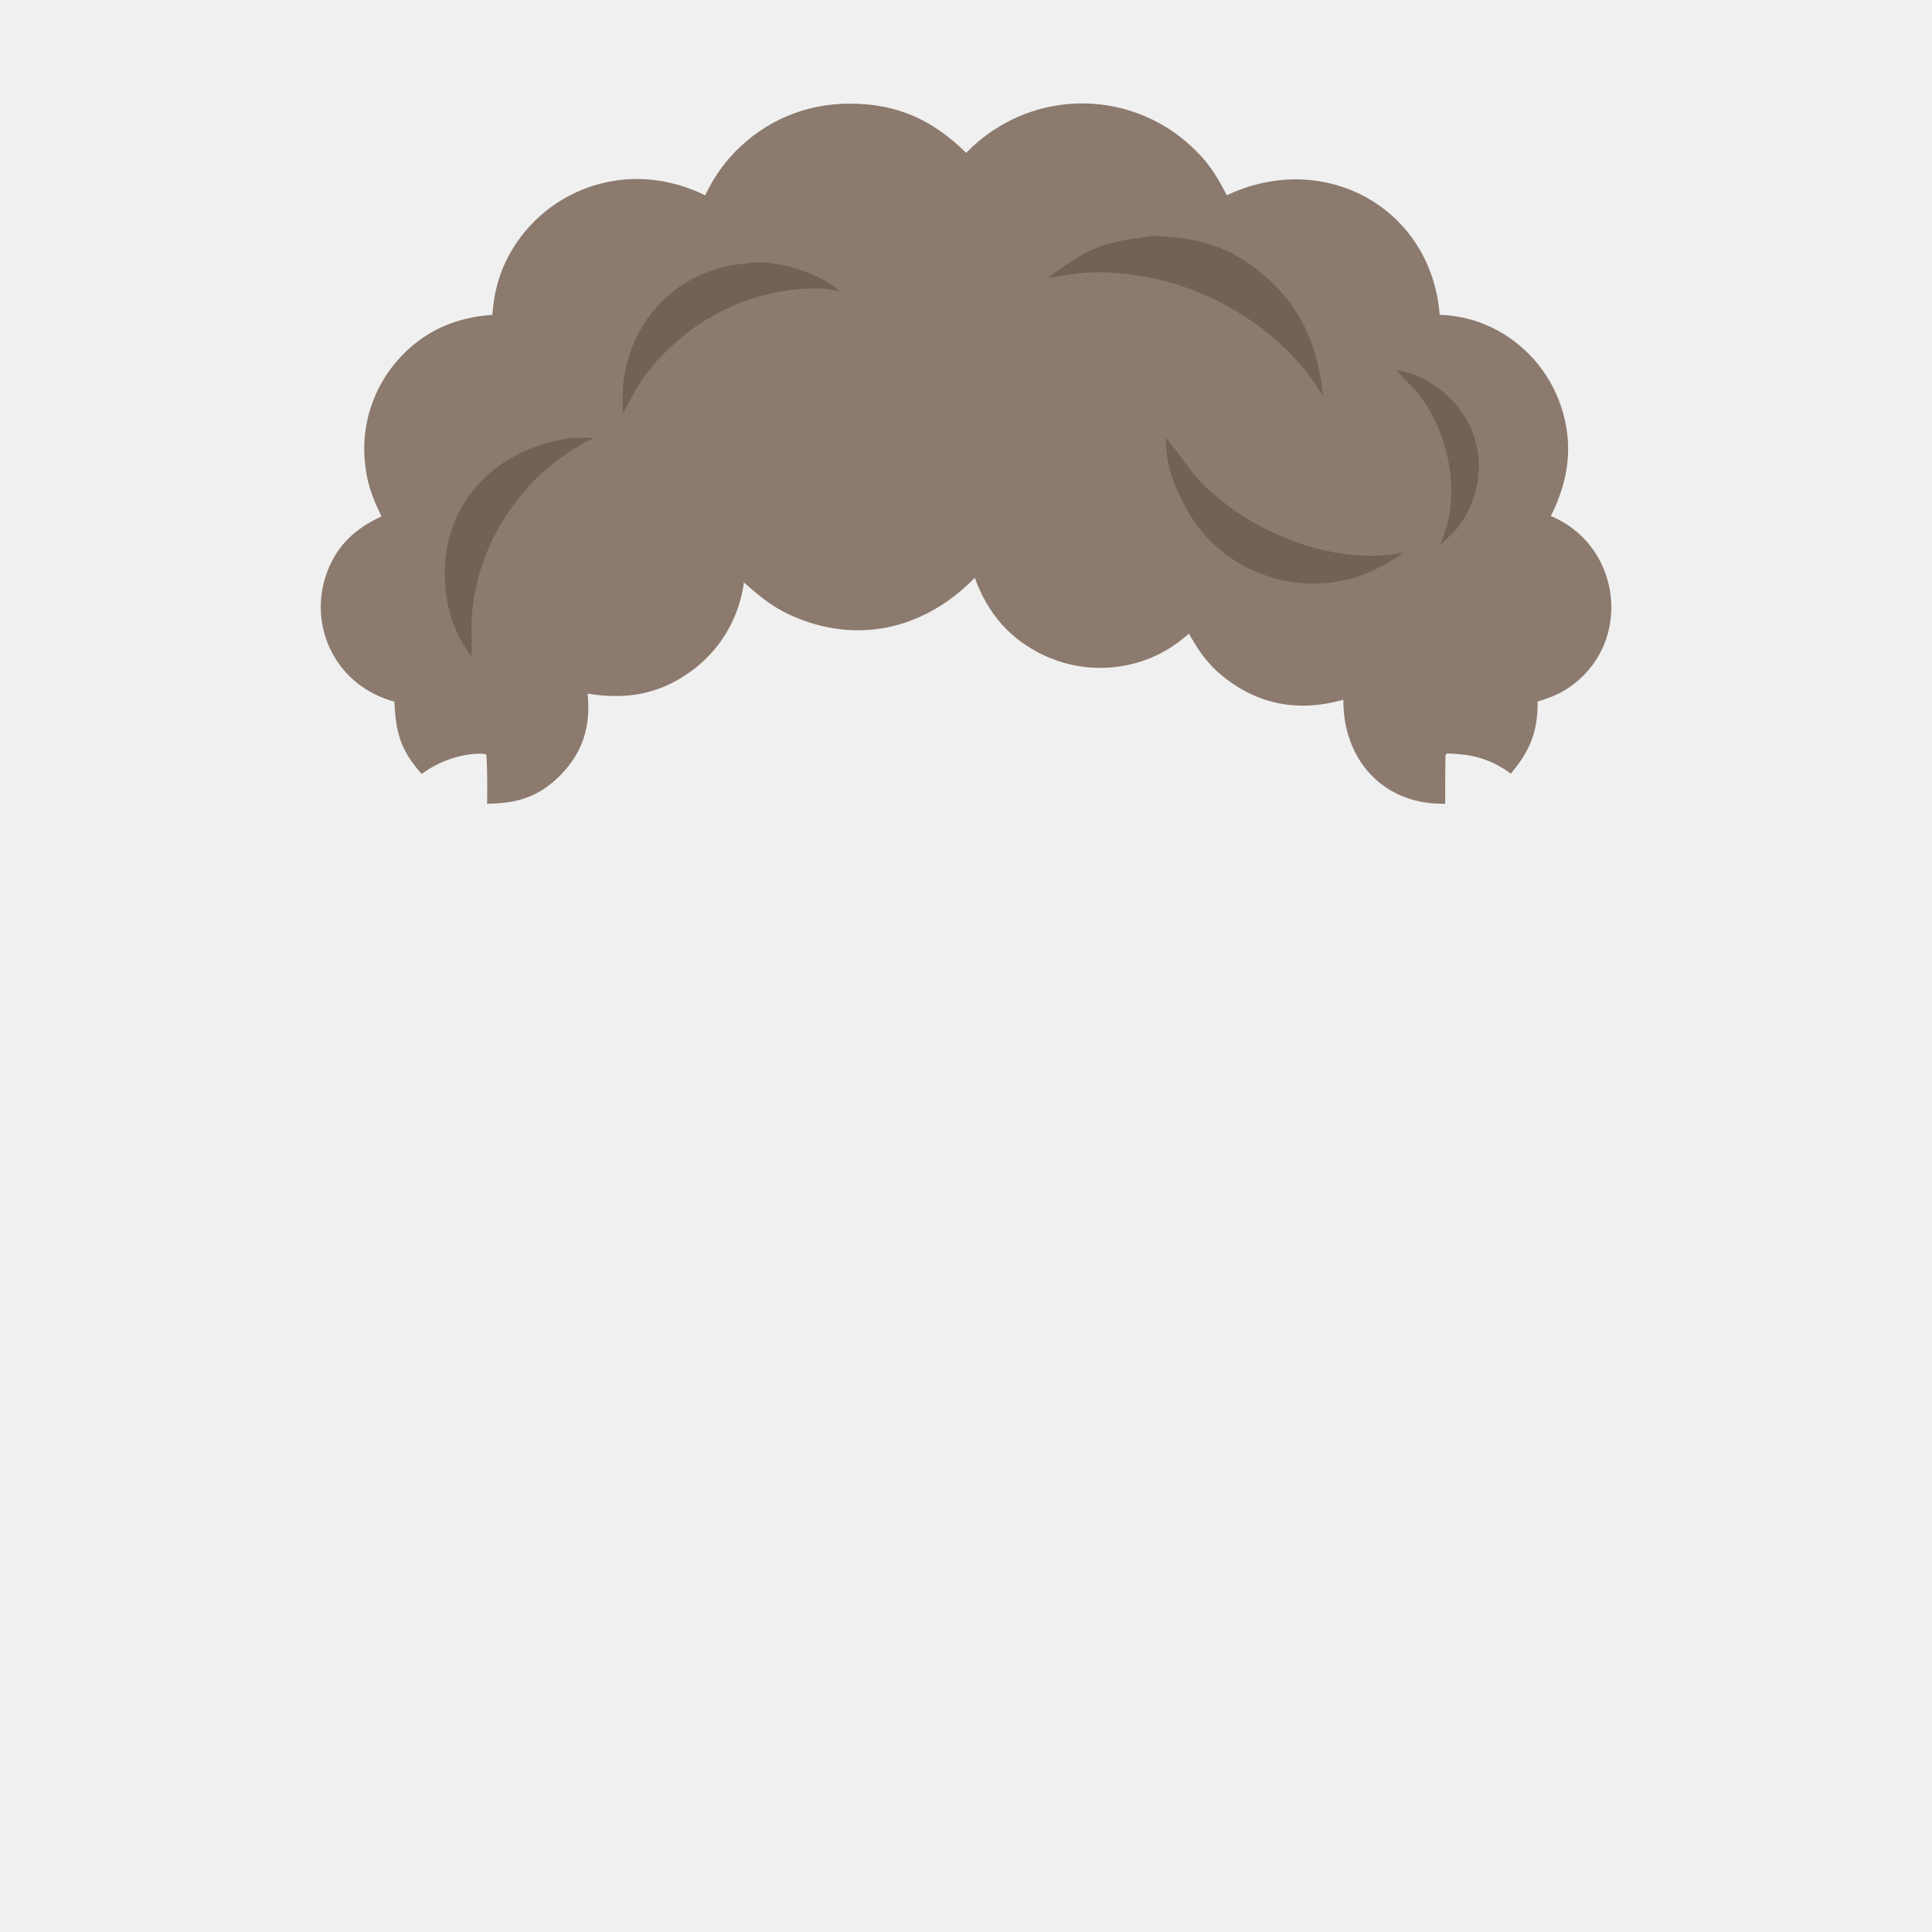
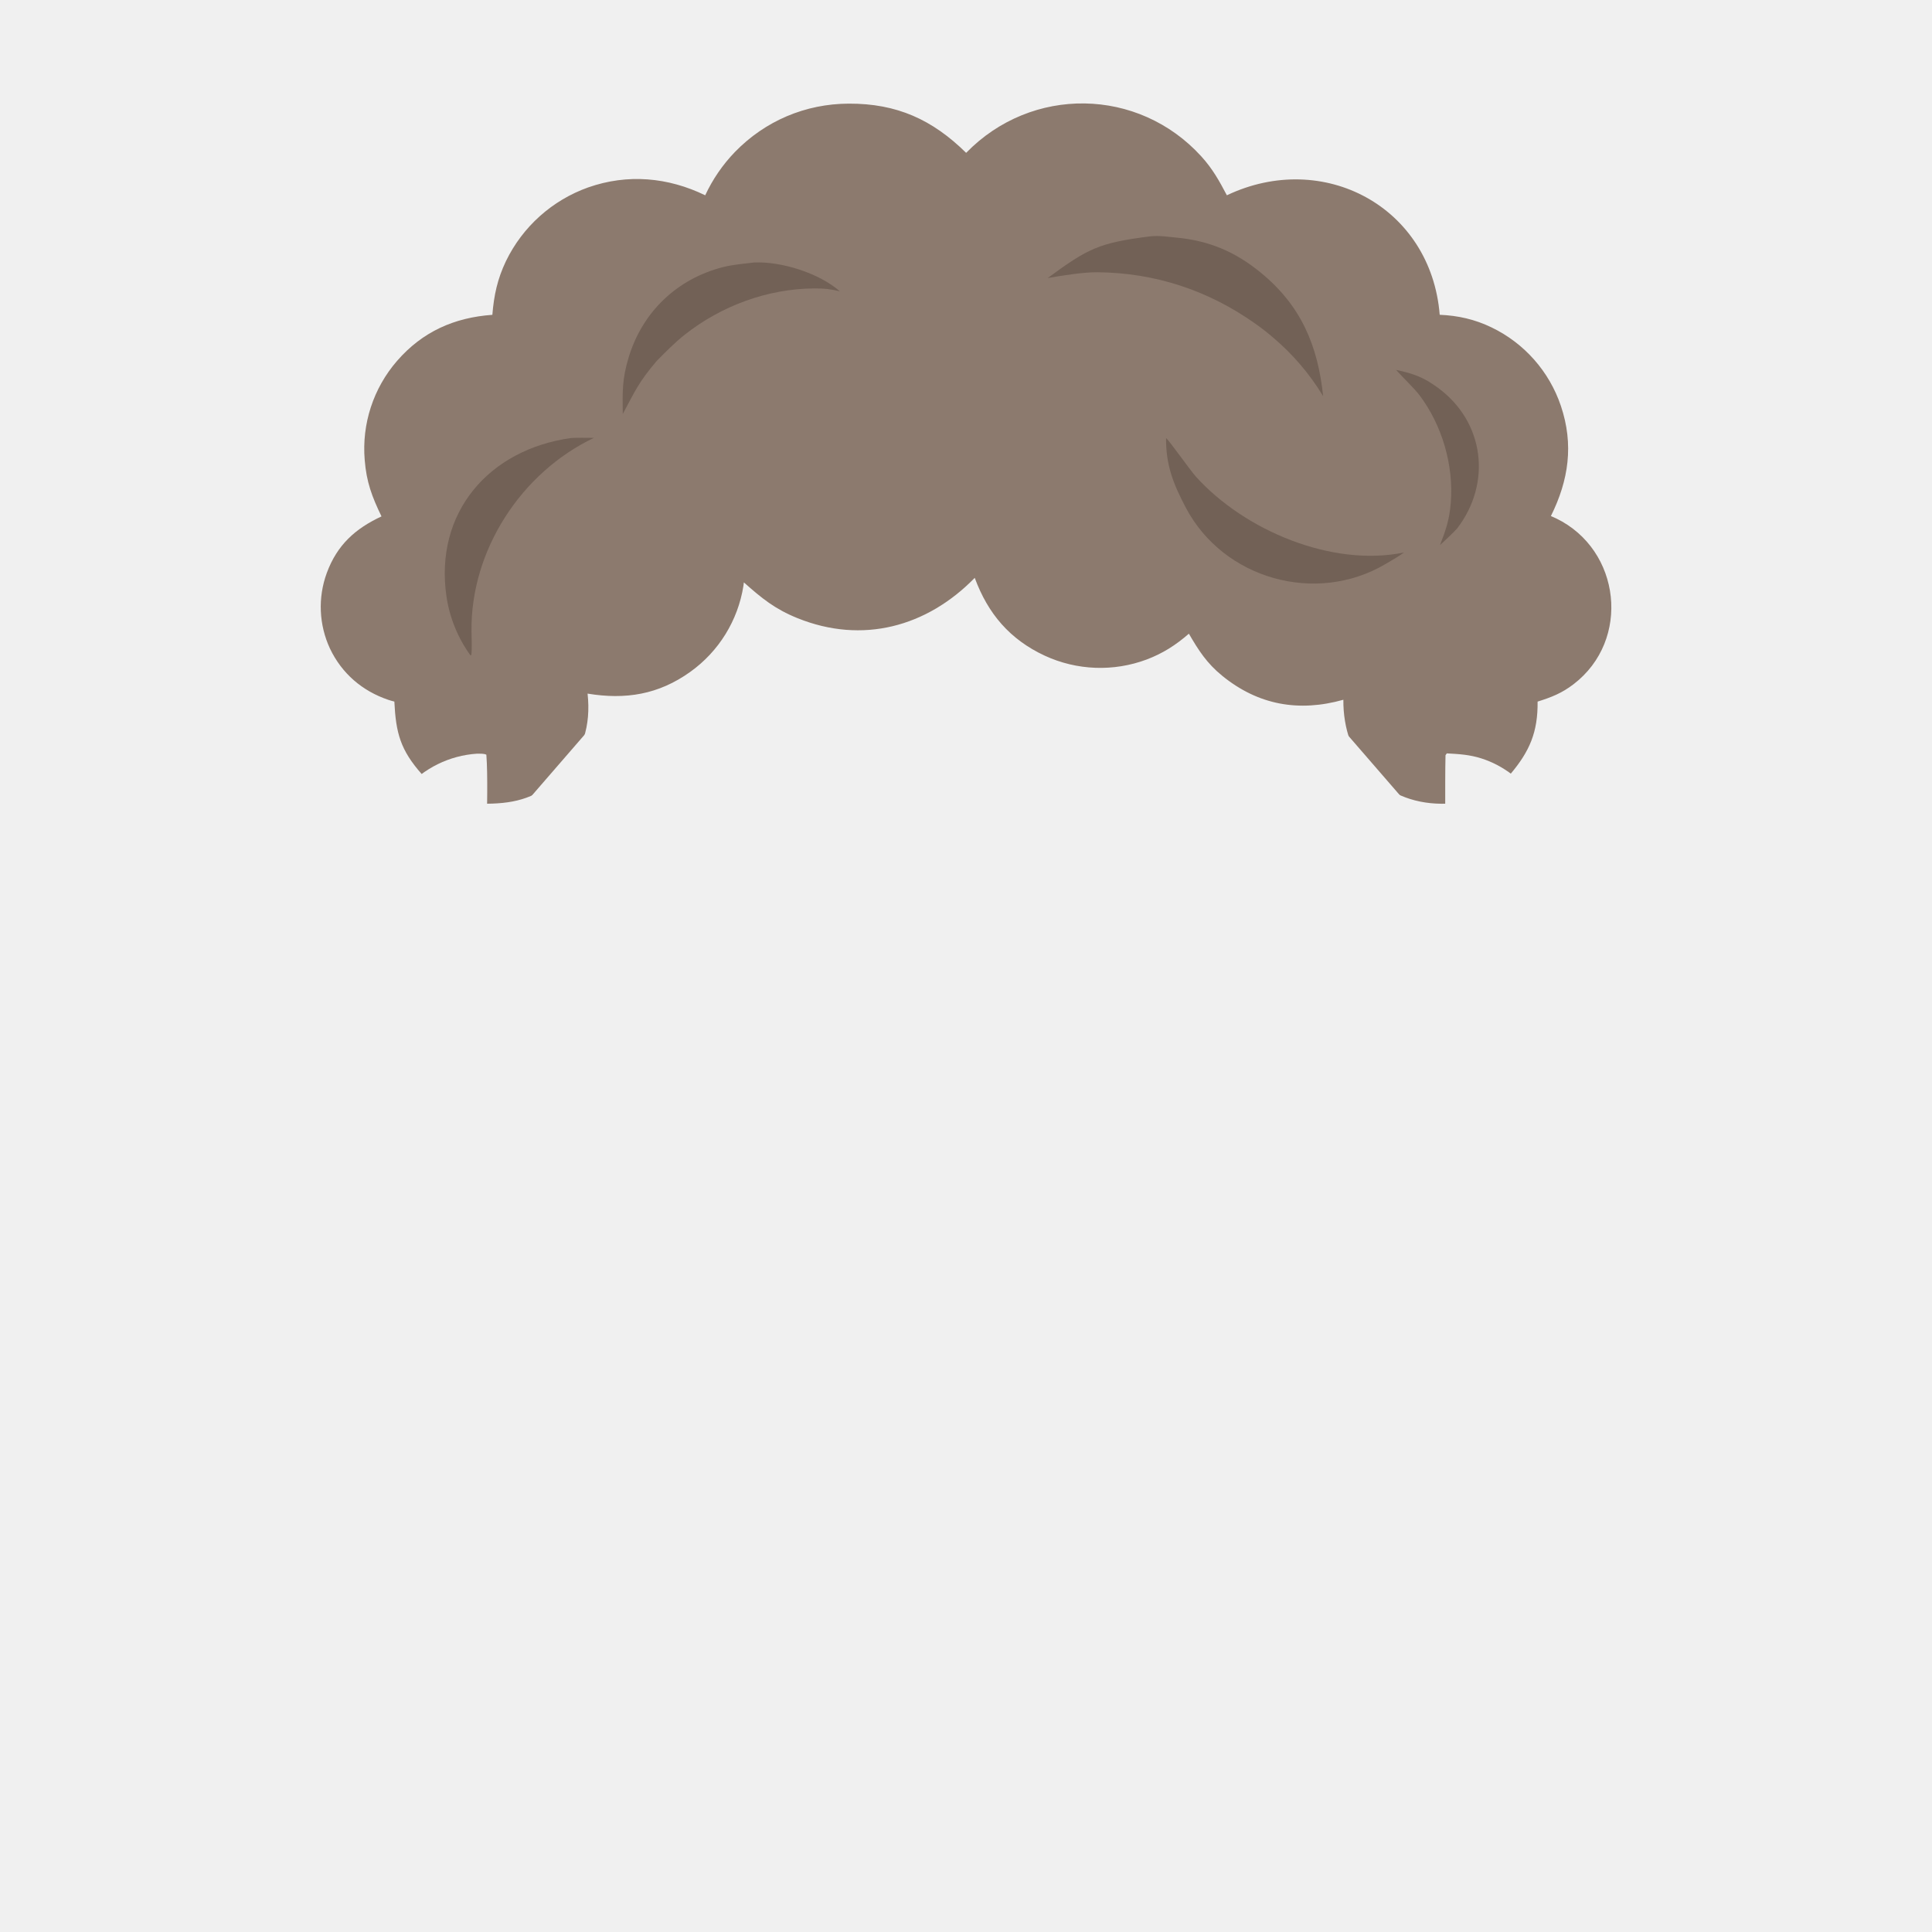
<svg xmlns="http://www.w3.org/2000/svg" version="1.1" viewBox="0 0 2048 2048" width="1024" height="1024">
  <defs>
    <mask id="facehole" maskUnits="userSpaceOnUse" x="0" y="0" width="2048" height="2048">
      <rect x="0" y="0" width="2048" height="2048" fill="white" />
      <path d="M 1533.68 798.613 C 1546.66 799.32 1557.8 799.941 1570.34 803.954 C 1618.2 819.269 1649.18 867.189 1646.49 917.096 C 1644.85 947.316 1631.33 975.662 1608.87 995.951 C 1586.91 1015.66 1562.54 1022.9 1533.67 1024.41 L 1532.38 1022.5 C 1531.22 1004.78 1531.9 981.123 1531.9 962.89 L 1531.99 854.537 C 1532.01 838.109 1531.91 817.251 1532.3 800.538 C 1532.76 799.896 1533.22 799.255 1533.68 798.613 z" fill="black" />
      <path d="M 515.884 1024.25 C 509.295 1024.06 502.266 1023.99 495.795 1022.87 C 407.909 1007.63 371.458 903.101 429.806 836.29 C 449.153 814.256 476.463 800.813 505.725 798.919 C 508.883 798.997 513.071 798.658 515.558 800.023 C 517.24 821.853 516.125 858.428 516.121 881.629 L 515.884 1024.25 z" fill="black" />
+       <path d="M 636.0 760.0 L 532.0 880.0 L 540.0 960.0 L 564.0 1040.0 L 636.0 1040.0 Z" fill="black" />
+       <path d="M 1412.0 760.0 L 1516.0 880.0 L 1508.0 960.0 L 1484.0 1040.0 L 1412.0 1040.0 Z" fill="black" />
    </mask>
  </defs>
  <g mask="url(#facehole)">
    <path transform="translate(0,0)" fill="rgb(140,122,110)" d="M 747.555 207.018 C 755.454 190.018 766.139 174.458 779.167 160.981 C 811.249 128.038 853.824 110.042 899.679 109.855 C 950.691 109.647 988.353 126.768 1024.15 162.027 C 1093.55 90.724 1206.71 92.413 1273.46 165.807 C 1285.36 178.896 1292.41 191.596 1300.53 207.005 C 1402.85 158.4 1516.94 219.312 1526.15 333.692 C 1545.56 334.481 1563.52 338.561 1581.08 347.055 C 1615.83 363.768 1642.36 393.818 1654.64 430.379 C 1668.4 471.35 1662.87 509.117 1644.01 547.036 C 1645.93 547.811 1647.82 548.654 1649.67 549.565 C 1718.33 582.94 1729.04 678.576 1668.07 725.267 C 1655.61 734.811 1644.76 739.049 1629.91 743.728 C 1630.31 776.013 1621.43 796.528 1601.03 820.663 C 1580.86 840.035 1560.74 850.665 1532.22 851.975 C 1530.81 852.002 1529.41 852.011 1528.01 852.002 C 1464.58 851.587 1423.5 803.77 1424.02 741.766 C 1377.03 755.023 1333.84 747.519 1295.56 716.328 C 1279.27 703.052 1270.6 689.55 1260.27 671.741 C 1246.44 683.767 1232.7 692.605 1215.5 699.106 C 1180.42 712.22 1141.56 710.774 1107.56 695.089 C 1070.45 677.869 1047.23 650.452 1033.26 612.542 C 982.487 664.561 914.226 683.003 845.481 655.311 C 821.434 645.624 807.543 634.236 788.518 617.346 C 788.385 618.683 788.277 619.668 788.069 620.999 C 782.268 657.709 761.981 690.557 731.755 712.183 C 698.06 736.327 663.041 741.883 622.853 735.256 C 626.549 769.17 617.995 797.702 593.604 822.183 C 570.656 845.216 547.444 851.766 515.89 851.977 C 486.576 849.333 468.209 841.102 447.122 820.636 C 424.431 795.013 419.638 776.993 418.035 743.693 C 415.84 743.162 413.668 742.539 411.525 741.825 C 383.954 732.46 362.359 713.905 349.803 687.552 C 338.035 662.311 336.823 633.417 346.437 607.28 C 357.374 577.675 376.569 560.361 404.396 547.404 C 394.335 526.552 388.417 510.954 386.6 487.518 C 383.406 449.349 395.767 411.509 420.879 382.587 C 447.757 351.645 481.443 336.608 521.924 333.725 C 523.608 312.945 527.236 295.912 536.317 276.824 C 554.002 240.323 585.334 212.244 623.547 198.65 C 665.309 184.017 708.068 187.863 747.555 207.018 z" />
    <path transform="translate(0,0)" fill="rgb(114,97,86)" d="M 1219.44 250.513 C 1229.39 249.563 1237.08 250.947 1246.68 251.831 C 1281.52 255.045 1309.22 266.717 1336.39 288.947 C 1379.1 323.888 1396.97 366.11 1402.59 419.968 C 1388.38 396.471 1370.44 375.454 1349.46 357.746 C 1343.31 352.459 1336.91 347.477 1330.28 342.818 C 1280.65 307.746 1224.48 289.145 1163.31 288.597 C 1148.05 288.46 1125.67 292.153 1110.55 294.752 C 1153.53 263.205 1164.96 257.38 1219.44 250.513 z" />
    <path transform="translate(0,0)" fill="rgb(114,97,86)" d="M 1236.1 464.426 C 1238.8 466.089 1261.81 498.714 1267.7 505.239 C 1319.09 562.172 1411.76 601.406 1488.32 585.656 C 1482.37 590.068 1475.08 594.133 1468.62 597.941 C 1394.9 641.454 1297.01 613.754 1257.15 538.395 C 1243.87 513.281 1235.77 492.954 1236.1 464.426 z" />
    <path transform="translate(0,0)" fill="rgb(114,97,86)" d="M 799.111 278.271 C 828.043 276.873 868.156 289.393 890.312 308.812 C 879.958 306.382 874.25 305.712 863.35 305.748 C 814.002 305.912 764.63 324.203 725.981 354.692 C 715.129 363.252 705.787 372.946 696.074 382.677 C 677.156 404.994 673.457 413.983 660.159 438.871 C 659.807 415.268 659.478 401.825 666.33 379.075 C 680.909 330.67 717.667 295.51 766.683 283.076 C 776.823 280.504 788.459 279.567 799.111 278.271 z" />
    <path transform="translate(0,0)" fill="rgb(114,97,86)" d="M 605.331 464.313 C 612.685 463.872 622.064 464.154 629.57 464.174 C 552.565 500.774 498.614 583.407 499.813 669.553 C 499.922 677.356 500.466 686.819 499.633 694.474 L 498.511 694.471 C 485.293 676.092 476.65 654.825 473.298 632.436 C 460.243 543.308 518.267 476.43 605.331 464.313 z" />
    <path transform="translate(0,0)" fill="rgb(114,97,86)" d="M 1479.86 392.069 C 1498.44 396.124 1508.87 399.728 1524.42 411.165 C 1573.66 447.384 1581.5 512.203 1544.54 560.29 C 1539.25 566.071 1532.26 572.344 1526.48 577.807 C 1532.73 561.61 1536.45 550.82 1537.89 533.016 C 1541.08 493.373 1528.78 450.924 1504.91 419.193 C 1499.04 411.384 1487.07 400.224 1479.86 392.069 z" />
  </g>
</svg>
